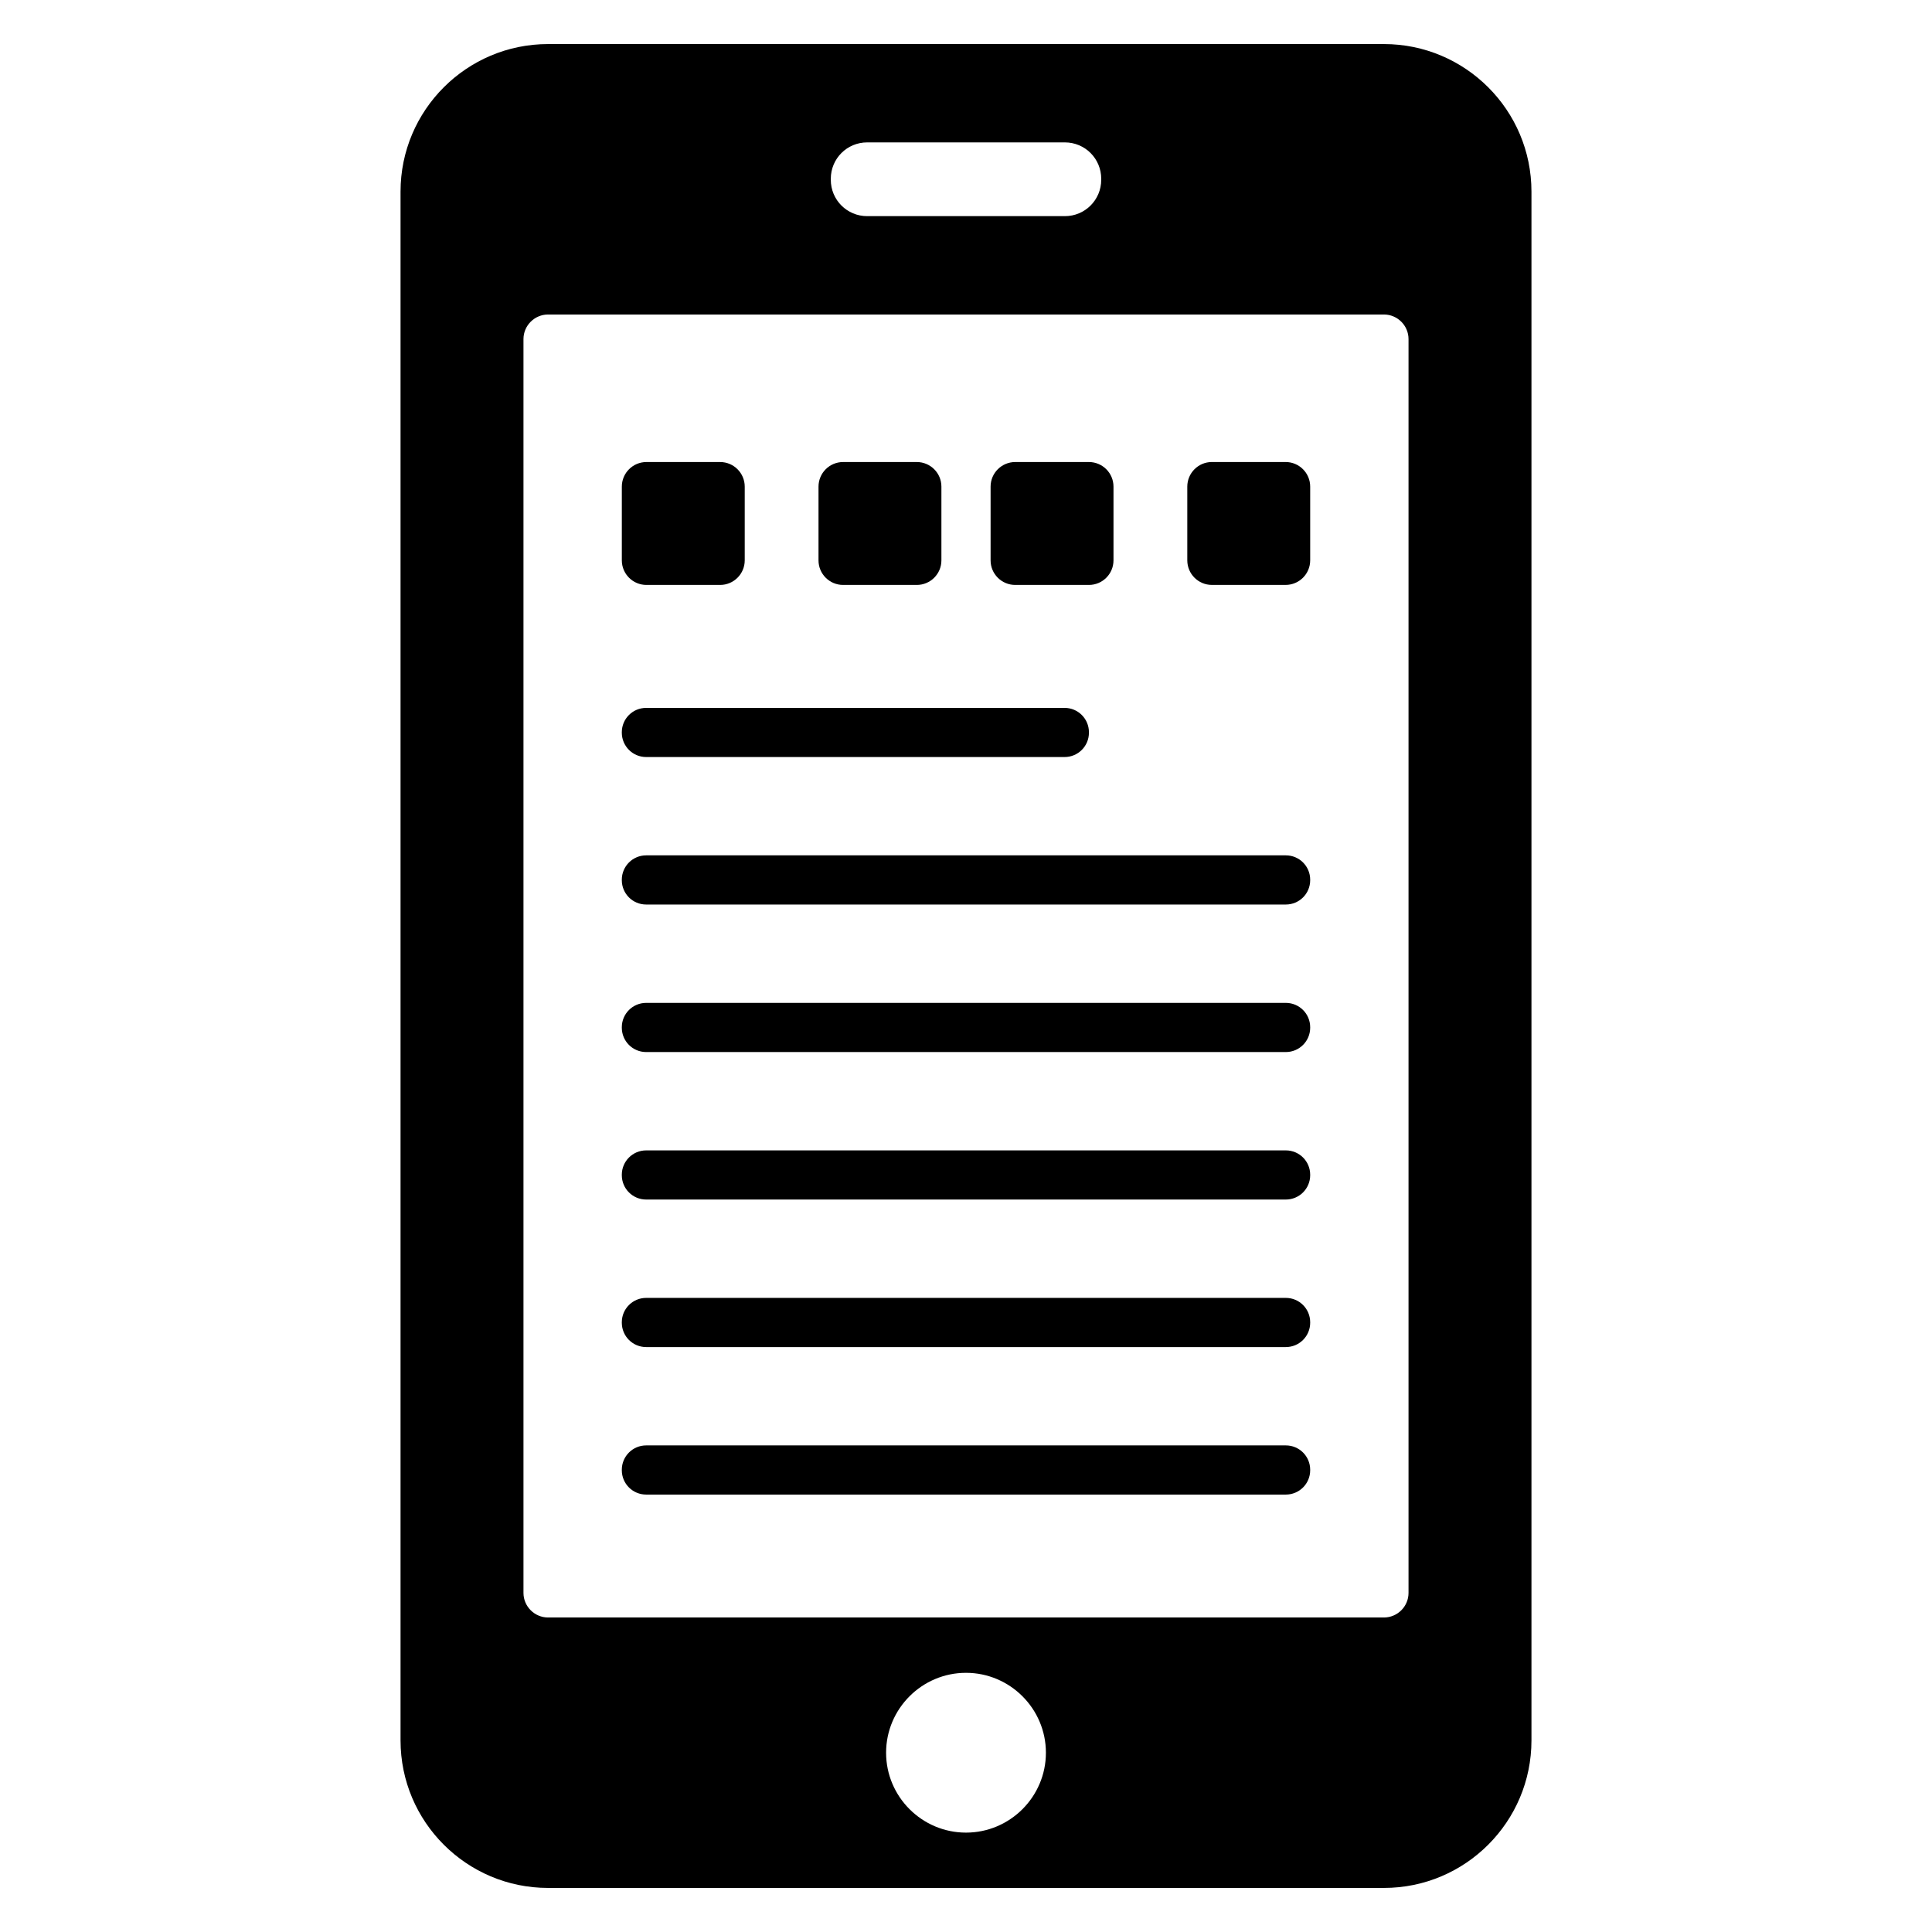
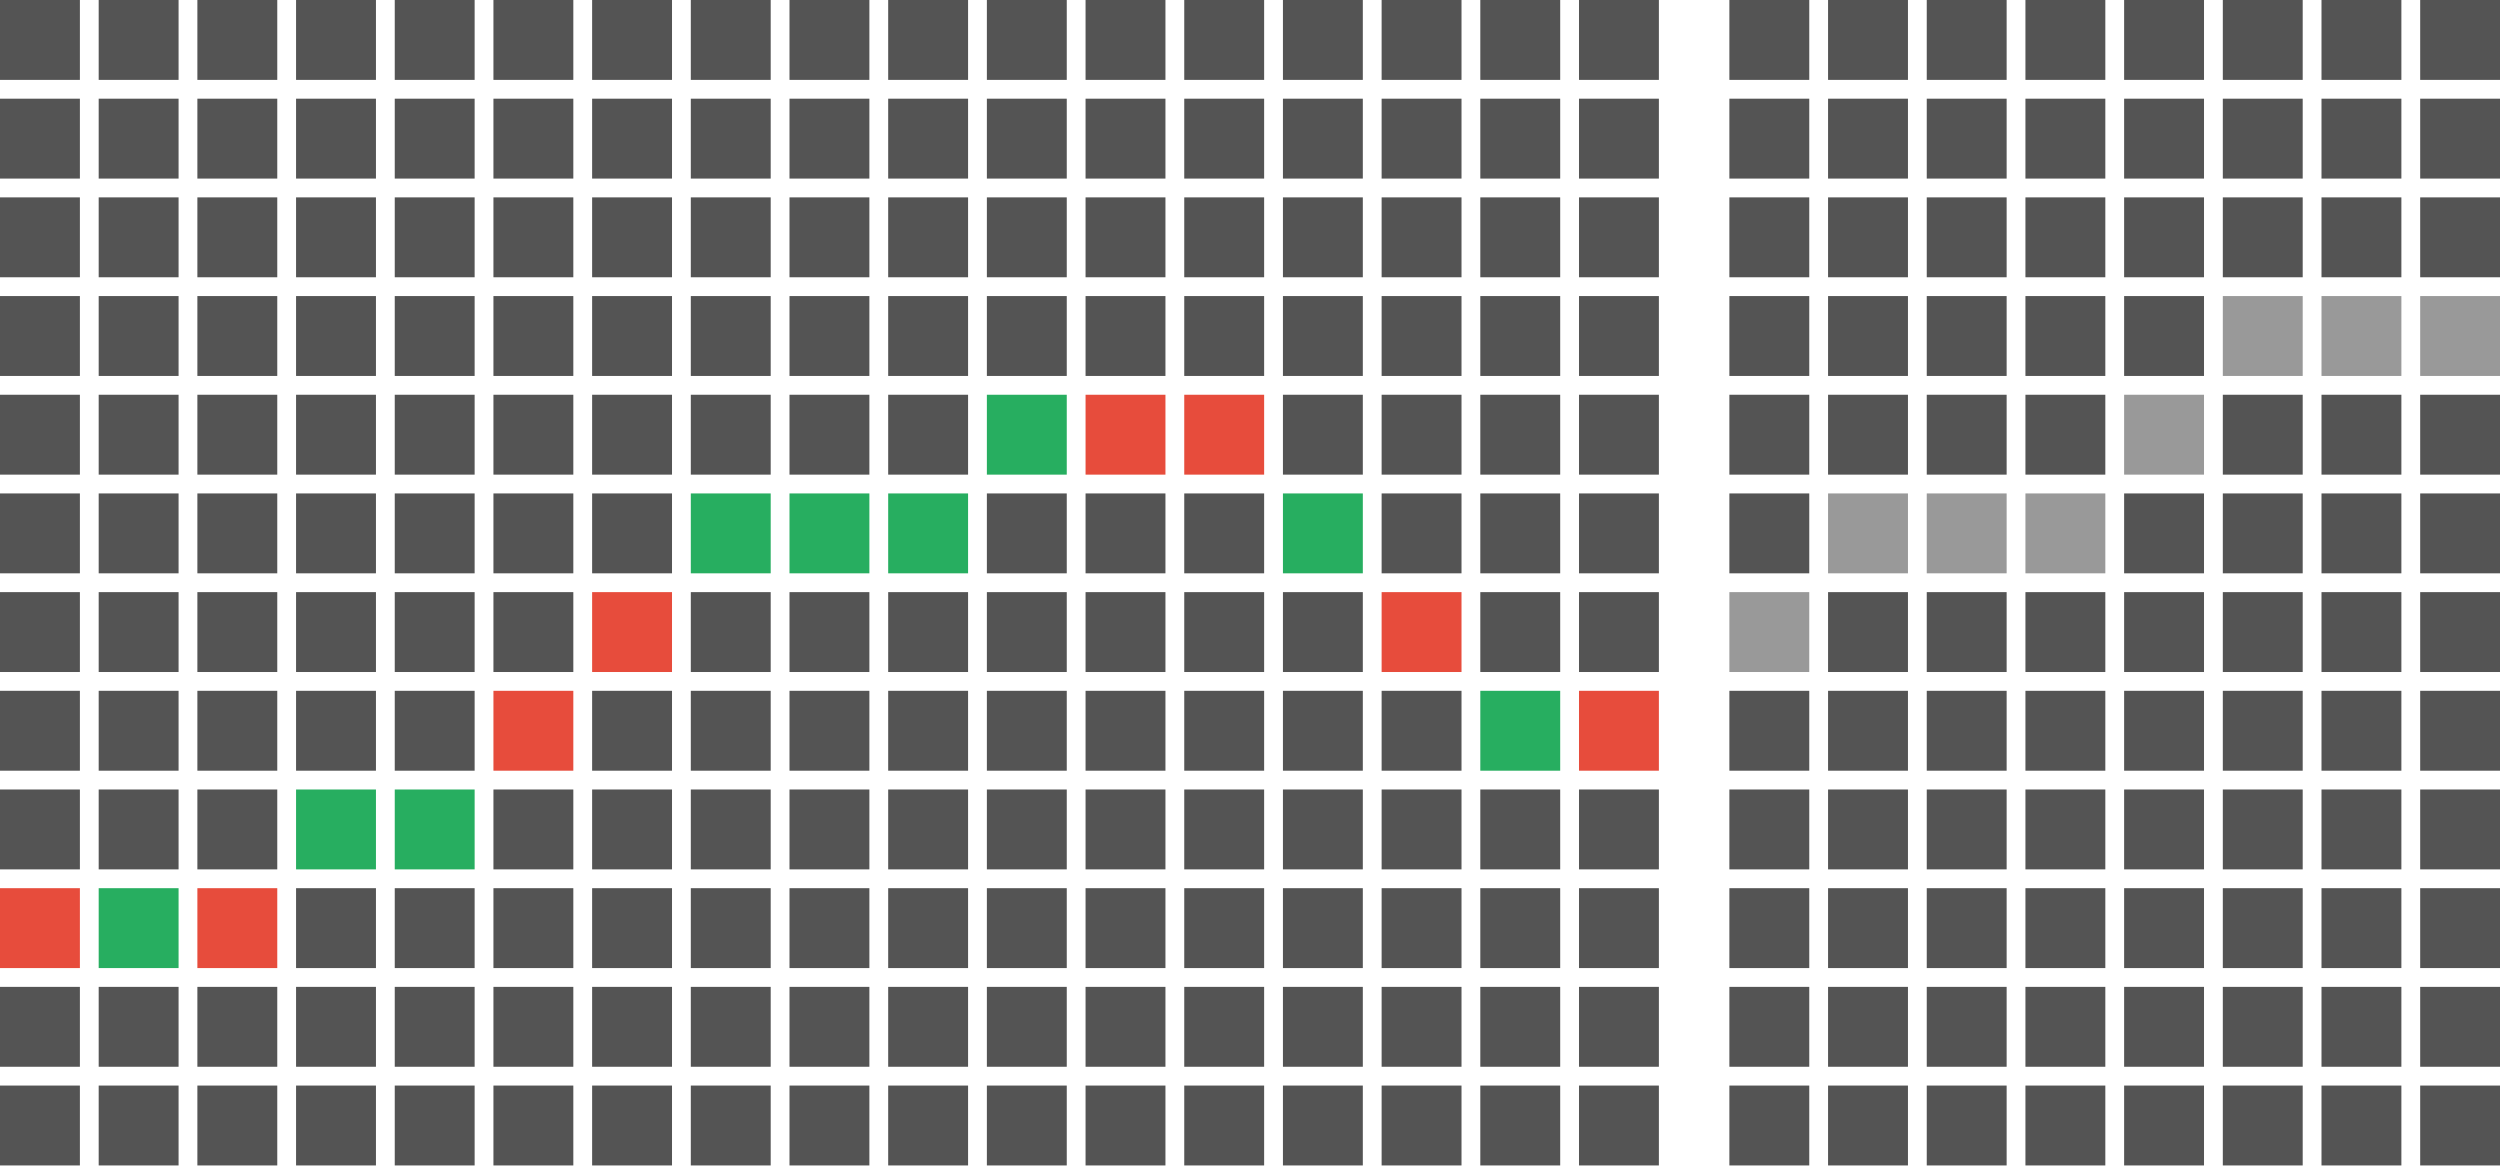
- <svg xmlns="http://www.w3.org/2000/svg" version="1.1" id="Layer_1" x="0px" y="0px" width="100px" height="100px" viewBox="0 0 100 100" enable-background="new 0 0 100 100" xml:space="preserve">
-   <g>
-     <path d="M71.633,2.281H28.367c-4.212,0-7.635,3.423-7.635,7.635v80.168c0,4.213,3.423,7.635,7.635,7.635h43.266   c4.213,0,7.635-3.422,7.635-7.635V9.916C79.268,5.704,75.846,2.281,71.633,2.281z M43.002,9.254c0-1.044,0.839-1.884,1.884-1.884   h10.23c1.043,0,1.883,0.84,1.883,1.884v0.051c0,1.043-0.84,1.883-1.883,1.883h-10.23c-1.045,0-1.884-0.84-1.884-1.883V9.254z    M50,94.856c-2.277,0-4.136-1.857-4.136-4.135s1.858-4.136,4.136-4.136c2.278,0,4.136,1.858,4.136,4.136S52.278,94.856,50,94.856z    M72.905,82.449c0,0.7-0.572,1.272-1.272,1.272H28.367c-0.699,0-1.272-0.573-1.272-1.272V17.551c0-0.699,0.573-1.272,1.272-1.272   h43.266c0.7,0,1.272,0.573,1.272,1.272V82.449z" />
-     <path d="M66.555,44.273H33.445c-0.696,0-1.26,0.564-1.26,1.26v0.025c0,0.697,0.563,1.26,1.26,1.26h33.109   c0.697,0,1.261-0.563,1.261-1.26v-0.025C67.815,44.837,67.252,44.273,66.555,44.273z" />
-     <path d="M66.544,23.914h-3.818c-0.702,0-1.272,0.571-1.272,1.272v3.817c0,0.703,0.57,1.272,1.272,1.272h3.818   c0.701,0,1.271-0.57,1.271-1.272v-3.817C67.815,24.484,67.245,23.914,66.544,23.914z" />
-     <path d="M52.546,30.276h3.817c0.702,0,1.271-0.57,1.271-1.272v-3.817c0-0.702-0.569-1.272-1.271-1.272h-3.817   c-0.702,0-1.273,0.571-1.273,1.272v3.817C51.272,29.706,51.844,30.276,52.546,30.276z" />
-     <path d="M66.555,51.909H33.445c-0.696,0-1.26,0.564-1.26,1.26v0.025c0,0.696,0.563,1.26,1.26,1.26h33.109   c0.697,0,1.261-0.564,1.261-1.26v-0.025C67.815,52.473,67.252,51.909,66.555,51.909z" />
-     <path d="M33.445,39.184h21.658c0.695,0,1.26-0.563,1.26-1.26v-0.024c0-0.697-0.564-1.26-1.26-1.26H33.445   c-0.696,0-1.26,0.563-1.26,1.26v0.024C32.186,38.62,32.749,39.184,33.445,39.184z" />
-     <path d="M66.555,59.544H33.445c-0.696,0-1.26,0.564-1.26,1.26v0.024c0,0.696,0.563,1.26,1.26,1.26h33.109   c0.697,0,1.261-0.564,1.261-1.26v-0.024C67.815,60.108,67.252,59.544,66.555,59.544z" />
-     <path d="M33.458,30.276h3.817c0.701,0,1.272-0.57,1.272-1.272v-3.817c0-0.702-0.571-1.272-1.272-1.272h-3.817   c-0.703,0-1.272,0.571-1.272,1.272v3.817C32.186,29.706,32.755,30.276,33.458,30.276z" />
-     <path d="M43.638,30.276h3.817c0.702,0,1.272-0.57,1.272-1.272v-3.817c0-0.702-0.57-1.272-1.272-1.272h-3.817   c-0.702,0-1.272,0.571-1.272,1.272v3.817C42.365,29.706,42.936,30.276,43.638,30.276z" />
-     <path d="M66.555,74.814H33.445c-0.696,0-1.26,0.564-1.26,1.26v0.025c0,0.696,0.563,1.26,1.26,1.26h33.109   c0.697,0,1.261-0.564,1.261-1.26v-0.025C67.815,75.378,67.252,74.814,66.555,74.814z" />
-     <path d="M66.555,67.179H33.445c-0.696,0-1.26,0.564-1.26,1.26v0.025c0,0.696,0.563,1.26,1.26,1.26h33.109   c0.697,0,1.261-0.564,1.261-1.26v-0.025C67.815,67.743,67.252,67.179,66.555,67.179z" />
-   </g>
+ <svg xmlns="http://www.w3.org/2000/svg" version="1.1" id="图层_1" x="0px" y="0px" width="531.984px" height="248.114px" viewBox="0 0 531.984 248.114" enable-background="new 0 0 531.984 248.114" xml:space="preserve">
+   <rect fill="#545454" width="17" height="17" />
+   <rect x="21" fill="#545454" width="17" height="17" />
+   <rect x="42" fill="#545454" width="17" height="17" />
+   <rect x="63" fill="#545454" width="17" height="17" />
+   <rect x="84" fill="#545454" width="17" height="17" />
+   <rect x="105" fill="#545454" width="17" height="17" />
+   <rect x="126" fill="#545454" width="17" height="17" />
+   <rect x="147" fill="#545454" width="17" height="17" />
+   <rect x="168" fill="#545454" width="17" height="17" />
+   <rect x="189" fill="#545454" width="17" height="17" />
+   <rect x="210" fill="#545454" width="17" height="17" />
+   <rect x="231" fill="#545454" width="17" height="17" />
+   <rect x="252" fill="#545454" width="17" height="17" />
+   <rect x="273" fill="#545454" width="17" height="17" />
+   <rect x="294" fill="#545454" width="17" height="17" />
+   <rect x="315" fill="#545454" width="17" height="17" />
+   <rect x="336" fill="#545454" width="17" height="17" />
+   <rect x="368" fill="#545454" width="17" height="17" />
+   <rect x="389" fill="#545454" width="17" height="17" />
+   <rect x="410" fill="#545454" width="17" height="17" />
+   <rect x="431" fill="#545454" width="17" height="17" />
+   <rect x="452" fill="#545454" width="17" height="17" />
+   <rect x="473" fill="#545454" width="17" height="17" />
+   <rect y="21" fill="#545454" width="17" height="17" />
+   <rect x="21" y="21" fill="#545454" width="17" height="17" />
+   <rect x="42" y="21" fill="#545454" width="17" height="17" />
+   <rect x="63" y="21" fill="#545454" width="17" height="17" />
+   <rect x="84" y="21" fill="#545454" width="17" height="17" />
+   <rect x="105" y="21" fill="#545454" width="17" height="17" />
+   <rect x="126" y="21" fill="#545454" width="17" height="17" />
+   <rect x="147" y="21" fill="#545454" width="17" height="17" />
+   <rect x="168" y="21" fill="#545454" width="17" height="17" />
+   <rect x="189" y="21" fill="#545454" width="17" height="17" />
+   <rect x="210" y="21" fill="#545454" width="17" height="17" />
+   <rect x="231" y="21" fill="#545454" width="17" height="17" />
+   <rect x="252" y="21" fill="#545454" width="17" height="17" />
+   <rect x="273" y="21" fill="#545454" width="17" height="17" />
+   <rect x="294" y="21" fill="#545454" width="17" height="17" />
+   <rect x="315" y="21" fill="#545454" width="17" height="17" />
+   <rect x="336" y="21" fill="#545454" width="17" height="17" />
+   <rect x="368" y="21" fill="#545454" width="17" height="17" />
+   <rect x="389" y="21" fill="#545454" width="17" height="17" />
+   <rect x="410" y="21" fill="#545454" width="17" height="17" />
+   <rect x="431" y="21" fill="#545454" width="17" height="17" />
+   <rect x="452" y="21" fill="#545454" width="17" height="17" />
+   <rect x="473" y="21" fill="#545454" width="17" height="17" />
+   <rect y="42" fill="#545454" width="17" height="17" />
+   <rect x="21" y="42" fill="#545454" width="17" height="17" />
+   <rect x="42" y="42" fill="#545454" width="17" height="17" />
+   <rect x="63" y="42" fill="#545454" width="17" height="17" />
+   <rect x="84" y="42" fill="#545454" width="17" height="17" />
+   <rect x="105" y="42" fill="#545454" width="17" height="17" />
+   <rect x="126" y="42" fill="#545454" width="17" height="17" />
+   <rect x="147" y="42" fill="#545454" width="17" height="17" />
+   <rect x="168" y="42" fill="#545454" width="17" height="17" />
+   <rect x="189" y="42" fill="#545454" width="17" height="17" />
+   <rect x="210" y="42" fill="#545454" width="17" height="17" />
+   <rect x="231" y="42" fill="#545454" width="17" height="17" />
+   <rect x="252" y="42" fill="#545454" width="17" height="17" />
+   <rect x="273" y="42" fill="#545454" width="17" height="17" />
+   <rect x="294" y="42" fill="#545454" width="17" height="17" />
+   <rect x="315" y="42" fill="#545454" width="17" height="17" />
+   <rect x="336" y="42" fill="#545454" width="17" height="17" />
+   <rect x="368" y="42" fill="#545454" width="17" height="17" />
+   <rect x="389" y="42" fill="#545454" width="17" height="17" />
+   <rect x="410" y="42" fill="#545454" width="17" height="17" />
+   <rect x="431" y="42" fill="#545454" width="17" height="17" />
+   <rect x="452" y="42" fill="#545454" width="17" height="17" />
+   <rect x="473" y="42" fill="#545454" width="17" height="17" />
+   <rect y="63" fill="#545454" width="17" height="17" />
+   <rect x="21" y="63" fill="#545454" width="17" height="17" />
+   <rect x="42" y="63" fill="#545454" width="17" height="17" />
+   <rect x="63" y="63" fill="#545454" width="17" height="17" />
+   <rect x="84" y="63" fill="#545454" width="17" height="17" />
+   <rect x="105" y="63" fill="#545454" width="17" height="17" />
+   <rect x="126" y="63" fill="#545454" width="17" height="17" />
+   <rect x="147" y="63" fill="#545454" width="17" height="17" />
+   <rect x="168" y="63" fill="#545454" width="17" height="17" />
+   <rect x="189" y="63" fill="#545454" width="17" height="17" />
+   <rect x="210" y="63" fill="#545454" width="17" height="17" />
+   <rect x="231" y="63" fill="#545454" width="17" height="17" />
+   <rect x="252" y="63" fill="#545454" width="17" height="17" />
+   <rect x="273" y="63" fill="#545454" width="17" height="17" />
+   <rect x="294" y="63" fill="#545454" width="17" height="17" />
+   <rect x="315" y="63" fill="#545454" width="17" height="17" />
+   <rect x="336" y="63" fill="#545454" width="17" height="17" />
+   <rect x="368" y="63" fill="#545454" width="17" height="17" />
+   <rect x="389" y="63" fill="#545454" width="17" height="17" />
+   <rect x="410" y="63" fill="#545454" width="17" height="17" />
+   <rect x="431" y="63" fill="#545454" width="17" height="17" />
+   <rect x="452" y="63" fill="#545454" width="17" height="17" />
+   <rect x="473" y="63" fill="#999999" width="17" height="17" />
+   <rect y="84" fill="#545454" width="17" height="17" />
+   <rect x="21" y="84" fill="#545454" width="17" height="17" />
+   <rect x="42" y="84" fill="#545454" width="17" height="17" />
+   <rect x="63" y="84" fill="#545454" width="17" height="17" />
+   <rect x="84" y="84" fill="#545454" width="17" height="17" />
+   <rect x="105" y="84" fill="#545454" width="17" height="17" />
+   <rect x="126" y="84" fill="#545454" width="17" height="17" />
+   <rect x="147" y="84" fill="#545454" width="17" height="17" />
+   <rect x="168" y="84" fill="#545454" width="17" height="17" />
+   <rect x="189" y="84" fill="#545454" width="17" height="17" />
+   <rect x="210" y="84" fill="#27AE60" width="17" height="17" />
+   <rect x="231" y="84" fill="#E74C3C" width="17" height="17" />
+   <rect x="252" y="84" fill="#E74C3C" width="17" height="17" />
+   <rect x="273" y="84" fill="#545454" width="17" height="17" />
+   <rect x="294" y="84" fill="#545454" width="17" height="17" />
+   <rect x="315" y="84" fill="#545454" width="17" height="17" />
+   <rect x="336" y="84" fill="#545454" width="17" height="17" />
+   <rect x="368" y="84" fill="#545454" width="17" height="17" />
+   <rect x="389" y="84" fill="#545454" width="17" height="17" />
+   <rect x="410" y="84" fill="#545454" width="17" height="17" />
+   <rect x="431" y="84" fill="#545454" width="17" height="17" />
+   <rect x="452" y="84" fill="#999999" width="17" height="17" />
+   <rect x="473" y="84" fill="#545454" width="17" height="17" />
+   <rect y="105" fill="#545454" width="17" height="17" />
+   <rect x="21" y="105" fill="#545454" width="17" height="17" />
+   <rect x="42" y="105" fill="#545454" width="17" height="17" />
+   <rect x="63" y="105" fill="#545454" width="17" height="17" />
+   <rect x="84" y="105" fill="#545454" width="17" height="17" />
+   <rect x="105" y="105" fill="#545454" width="17" height="17" />
+   <rect x="126" y="105" fill="#545454" width="17" height="17" />
+   <rect x="147" y="105" fill="#27AE60" width="17" height="17" />
+   <rect x="168" y="105" fill="#27AE60" width="17" height="17" />
+   <rect x="189" y="105" fill="#27AE60" width="17" height="17" />
+   <rect x="210" y="105" fill="#545454" width="17" height="17" />
+   <rect x="231" y="105" fill="#545454" width="17" height="17" />
+   <rect x="252" y="105" fill="#545454" width="17" height="17" />
+   <rect x="273" y="105" fill="#27AE60" width="17" height="17" />
+   <rect x="294" y="105" fill="#545454" width="17" height="17" />
+   <rect x="315" y="105" fill="#545454" width="17" height="17" />
+   <rect x="336" y="105" fill="#545454" width="17" height="17" />
+   <rect x="368" y="105" fill="#545454" width="17" height="17" />
+   <rect x="389" y="105" fill="#999999" width="17" height="17" />
+   <rect x="410" y="105" fill="#999999" width="17" height="17" />
+   <rect x="431" y="105" fill="#999999" width="17" height="17" />
+   <rect x="452" y="105" fill="#545454" width="17" height="17" />
+   <rect x="473" y="105" fill="#545454" width="17" height="17" />
+   <rect y="126" fill="#545454" width="17" height="17" />
+   <rect x="21" y="126" fill="#545454" width="17" height="17" />
+   <rect x="42" y="126" fill="#545454" width="17" height="17" />
+   <rect x="63" y="126" fill="#545454" width="17" height="17" />
+   <rect x="84" y="126" fill="#545454" width="17" height="17" />
+   <rect x="105" y="126" fill="#545454" width="17" height="17" />
+   <rect x="126" y="126" fill="#E74C3C" width="17" height="17" />
+   <rect x="147" y="126" fill="#545454" width="17" height="17" />
+   <rect x="168" y="126" fill="#545454" width="17" height="17" />
+   <rect x="189" y="126" fill="#545454" width="17" height="17" />
+   <rect x="210" y="126" fill="#545454" width="17" height="17" />
+   <rect x="231" y="126" fill="#545454" width="17" height="17" />
+   <rect x="252" y="126" fill="#545454" width="17" height="17" />
+   <rect x="273" y="126" fill="#545454" width="17" height="17" />
+   <rect x="294" y="126" fill="#E74C3C" width="17" height="17" />
+   <rect x="315" y="126" fill="#545454" width="17" height="17" />
+   <rect x="336" y="126" fill="#545454" width="17" height="17" />
+   <rect x="368" y="126" fill="#999999" width="17" height="17" />
+   <rect x="389" y="126" fill="#545454" width="17" height="17" />
+   <rect x="410" y="126" fill="#545454" width="17" height="17" />
+   <rect x="431" y="126" fill="#545454" width="17" height="17" />
+   <rect x="452" y="126" fill="#545454" width="17" height="17" />
+   <rect x="473" y="126" fill="#545454" width="17" height="17" />
+   <rect y="147" fill="#545454" width="17" height="17" />
+   <rect x="21" y="147" fill="#545454" width="17" height="17" />
+   <rect x="42" y="147" fill="#545454" width="17" height="17" />
+   <rect x="63" y="147" fill="#545454" width="17" height="17" />
+   <rect x="84" y="147" fill="#545454" width="17" height="17" />
+   <rect x="105" y="147" fill="#E74C3C" width="17" height="17" />
+   <rect x="126" y="147" fill="#545454" width="17" height="17" />
+   <rect x="147" y="147" fill="#545454" width="17" height="17" />
+   <rect x="168" y="147" fill="#545454" width="17" height="17" />
+   <rect x="189" y="147" fill="#545454" width="17" height="17" />
+   <rect x="210" y="147" fill="#545454" width="17" height="17" />
+   <rect x="231" y="147" fill="#545454" width="17" height="17" />
+   <rect x="252" y="147" fill="#545454" width="17" height="17" />
+   <rect x="273" y="147" fill="#545454" width="17" height="17" />
+   <rect x="294" y="147" fill="#545454" width="17" height="17" />
+   <rect x="315" y="147" fill="#27AE60" width="17" height="17" />
+   <rect x="336" y="147" fill="#E74C3C" width="17" height="17" />
+   <rect x="368" y="147" fill="#545454" width="17" height="17" />
+   <rect x="389" y="147" fill="#545454" width="17" height="17" />
+   <rect x="410" y="147" fill="#545454" width="17" height="17" />
+   <rect x="431" y="147" fill="#545454" width="17" height="17" />
+   <rect x="452" y="147" fill="#545454" width="17" height="17" />
+   <rect x="473" y="147" fill="#545454" width="17" height="17" />
+   <rect y="168" fill="#545454" width="17" height="17" />
+   <rect x="21" y="168" fill="#545454" width="17" height="17" />
+   <rect x="42" y="168" fill="#545454" width="17" height="17" />
+   <rect x="63" y="168" fill="#27AE60" width="17" height="17" />
+   <rect x="84" y="168" fill="#27AE60" width="17" height="17" />
+   <rect x="105" y="168" fill="#545454" width="17" height="17" />
+   <rect x="126" y="168" fill="#545454" width="17" height="17" />
+   <rect x="147" y="168" fill="#545454" width="17" height="17" />
+   <rect x="168" y="168" fill="#545454" width="17" height="17" />
+   <rect x="189" y="168" fill="#545454" width="17" height="17" />
+   <rect x="210" y="168" fill="#545454" width="17" height="17" />
+   <rect x="231" y="168" fill="#545454" width="17" height="17" />
+   <rect x="252" y="168" fill="#545454" width="17" height="17" />
+   <rect x="273" y="168" fill="#545454" width="17" height="17" />
+   <rect x="294" y="168" fill="#545454" width="17" height="17" />
+   <rect x="315" y="168" fill="#545454" width="17" height="17" />
+   <rect x="336" y="168" fill="#545454" width="17" height="17" />
+   <rect x="368" y="168" fill="#545454" width="17" height="17" />
+   <rect x="389" y="168" fill="#545454" width="17" height="17" />
+   <rect x="410" y="168" fill="#545454" width="17" height="17" />
+   <rect x="431" y="168" fill="#545454" width="17" height="17" />
+   <rect x="452" y="168" fill="#545454" width="17" height="17" />
+   <rect x="473" y="168" fill="#545454" width="17" height="17" />
+   <rect y="189" fill="#E74C3C" width="17" height="17" />
+   <rect x="21" y="189" fill="#27AE60" width="17" height="17" />
+   <rect x="42" y="189" fill="#E74C3C" width="17" height="17" />
+   <rect x="63" y="189" fill="#545454" width="17" height="17" />
+   <rect x="84" y="189" fill="#545454" width="17" height="17" />
+   <rect x="105" y="189" fill="#545454" width="17" height="17" />
+   <rect x="126" y="189" fill="#545454" width="17" height="17" />
+   <rect x="147" y="189" fill="#545454" width="17" height="17" />
+   <rect x="168" y="189" fill="#545454" width="17" height="17" />
+   <rect x="189" y="189" fill="#545454" width="17" height="17" />
+   <rect x="210" y="189" fill="#545454" width="17" height="17" />
+   <rect x="231" y="189" fill="#545454" width="17" height="17" />
+   <rect x="252" y="189" fill="#545454" width="17" height="17" />
+   <rect x="273" y="189" fill="#545454" width="17" height="17" />
+   <rect x="294" y="189" fill="#545454" width="17" height="17" />
+   <rect x="315" y="189" fill="#545454" width="17" height="17" />
+   <rect x="336" y="189" fill="#545454" width="17" height="17" />
+   <rect x="368" y="189" fill="#545454" width="17" height="17" />
+   <rect x="389" y="189" fill="#545454" width="17" height="17" />
+   <rect x="410" y="189" fill="#545454" width="17" height="17" />
+   <rect x="431" y="189" fill="#545454" width="17" height="17" />
+   <rect x="452" y="189" fill="#545454" width="17" height="17" />
+   <rect x="473" y="189" fill="#545454" width="17" height="17" />
+   <rect y="210" fill="#545454" width="17" height="17" />
+   <rect x="21" y="210" fill="#545454" width="17" height="17" />
+   <rect x="42" y="210" fill="#545454" width="17" height="17" />
+   <rect x="63" y="210" fill="#545454" width="17" height="17" />
+   <rect x="84" y="210" fill="#545454" width="17" height="17" />
+   <rect x="105" y="210" fill="#545454" width="17" height="17" />
+   <rect x="126" y="210" fill="#545454" width="17" height="17" />
+   <rect x="147" y="210" fill="#545454" width="17" height="17" />
+   <rect x="168" y="210" fill="#545454" width="17" height="17" />
+   <rect x="189" y="210" fill="#545454" width="17" height="17" />
+   <rect x="210" y="210" fill="#545454" width="17" height="17" />
+   <rect x="231" y="210" fill="#545454" width="17" height="17" />
+   <rect x="252" y="210" fill="#545454" width="17" height="17" />
+   <rect x="273" y="210" fill="#545454" width="17" height="17" />
+   <rect x="294" y="210" fill="#545454" width="17" height="17" />
+   <rect x="315" y="210" fill="#545454" width="17" height="17" />
+   <rect x="336" y="210" fill="#545454" width="17" height="17" />
+   <rect x="368" y="210" fill="#545454" width="17" height="17" />
+   <rect x="389" y="210" fill="#545454" width="17" height="17" />
+   <rect x="410" y="210" fill="#545454" width="17" height="17" />
+   <rect x="431" y="210" fill="#545454" width="17" height="17" />
+   <rect x="452" y="210" fill="#545454" width="17" height="17" />
+   <rect x="473" y="210" fill="#545454" width="17" height="17" />
+   <rect y="231" fill="#545454" width="17" height="17" />
+   <rect x="21" y="231" fill="#545454" width="17" height="17" />
+   <rect x="42" y="231" fill="#545454" width="17" height="17" />
+   <rect x="63" y="231" fill="#545454" width="17" height="17" />
+   <rect x="84" y="231" fill="#545454" width="17" height="17" />
+   <rect x="105" y="231" fill="#545454" width="17" height="17" />
+   <rect x="126" y="231" fill="#545454" width="17" height="17" />
+   <rect x="147" y="231" fill="#545454" width="17" height="17" />
+   <rect x="168" y="231" fill="#545454" width="17" height="17" />
+   <rect x="189" y="231" fill="#545454" width="17" height="17" />
+   <rect x="210" y="231" fill="#545454" width="17" height="17" />
+   <rect x="231" y="231" fill="#545454" width="17" height="17" />
+   <rect x="252" y="231" fill="#545454" width="17" height="17" />
+   <rect x="273" y="231" fill="#545454" width="17" height="17" />
+   <rect x="294" y="231" fill="#545454" width="17" height="17" />
+   <rect x="315" y="231" fill="#545454" width="17" height="17" />
+   <rect x="336" y="231" fill="#545454" width="17" height="17" />
+   <rect x="368" y="231" fill="#545454" width="17" height="17" />
+   <rect x="389" y="231" fill="#545454" width="17" height="17" />
+   <rect x="410" y="231" fill="#545454" width="17" height="17" />
+   <rect x="431" y="231" fill="#545454" width="17" height="17" />
+   <rect x="452" y="231" fill="#545454" width="17" height="17" />
+   <rect x="473" y="231" fill="#545454" width="17" height="17" />
+   <rect x="494" fill="#545454" width="17" height="17" />
+   <rect x="494" y="21" fill="#545454" width="17" height="17" />
+   <rect x="494" y="42" fill="#545454" width="17" height="17" />
+   <rect x="494" y="63" fill="#999999" width="17" height="17" />
+   <rect x="494" y="84" fill="#545454" width="17" height="17" />
+   <rect x="494" y="105" fill="#545454" width="17" height="17" />
+   <rect x="494" y="126" fill="#545454" width="17" height="17" />
+   <rect x="494" y="147" fill="#545454" width="17" height="17" />
+   <rect x="494" y="168" fill="#545454" width="17" height="17" />
+   <rect x="494" y="189" fill="#545454" width="17" height="17" />
+   <rect x="494" y="210" fill="#545454" width="17" height="17" />
+   <rect x="494" y="231" fill="#545454" width="17" height="17" />
+   <rect x="515" fill="#545454" width="17" height="17" />
+   <rect x="515" y="21" fill="#545454" width="17" height="17" />
+   <rect x="515" y="42" fill="#545454" width="17" height="17" />
+   <rect x="515" y="63" fill="#999999" width="17" height="17" />
+   <rect x="515" y="84" fill="#545454" width="17" height="17" />
+   <rect x="515" y="105" fill="#545454" width="17" height="17" />
+   <rect x="515" y="126" fill="#545454" width="17" height="17" />
+   <rect x="515" y="147" fill="#545454" width="17" height="17" />
+   <rect x="515" y="168" fill="#545454" width="17" height="17" />
+   <rect x="515" y="189" fill="#545454" width="17" height="17" />
+   <rect x="515" y="210" fill="#545454" width="17" height="17" />
+   <rect x="515" y="231" fill="#545454" width="17" height="17" />
</svg>
